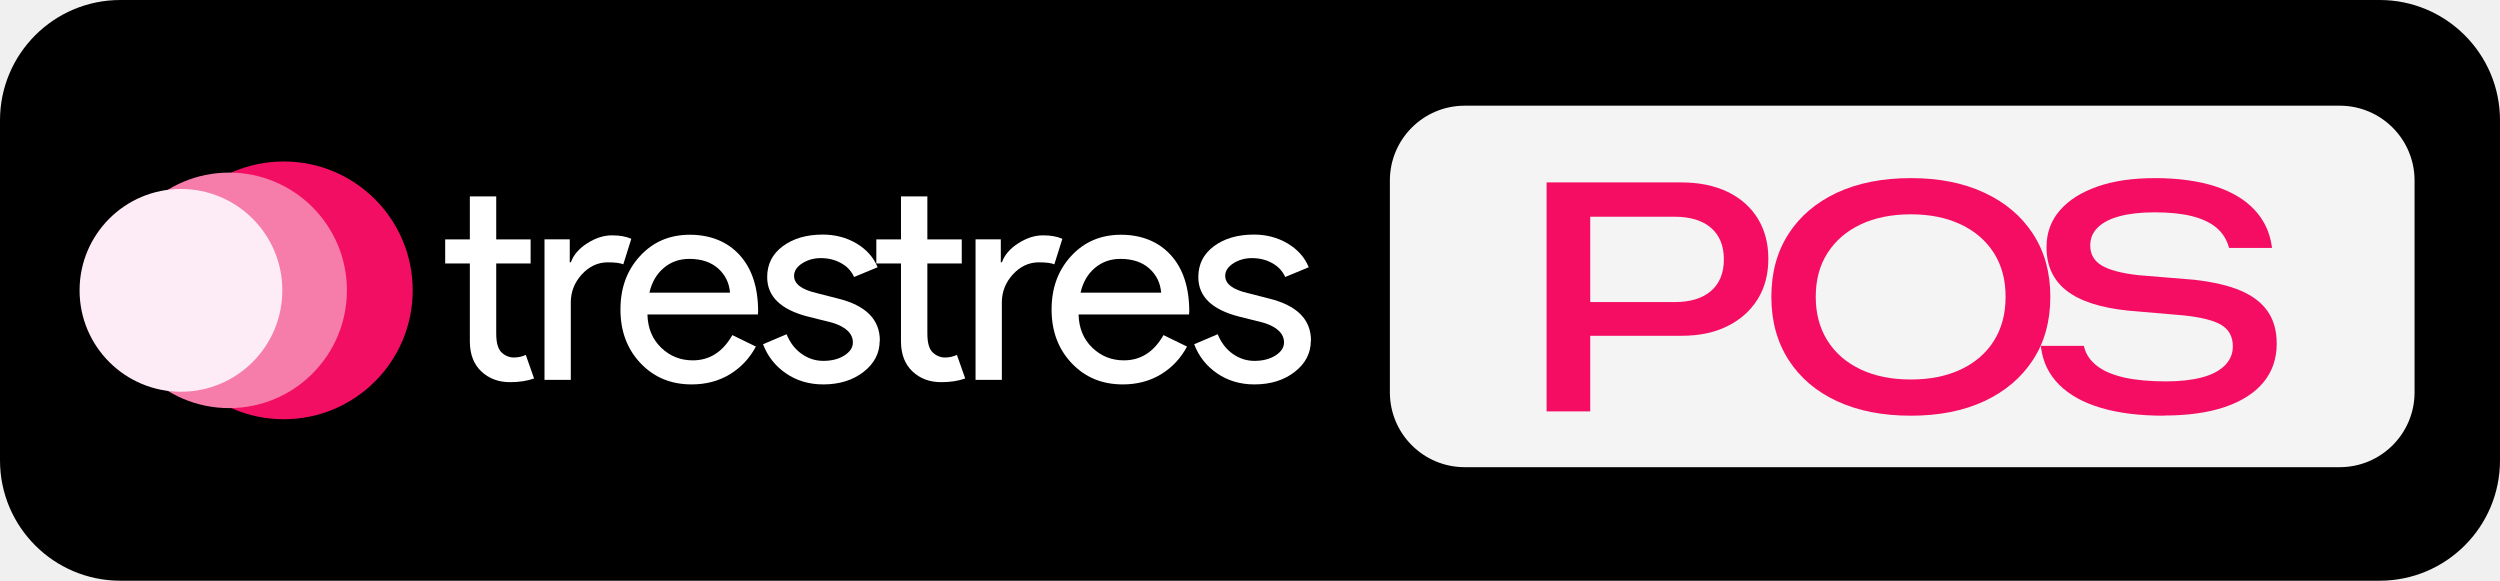
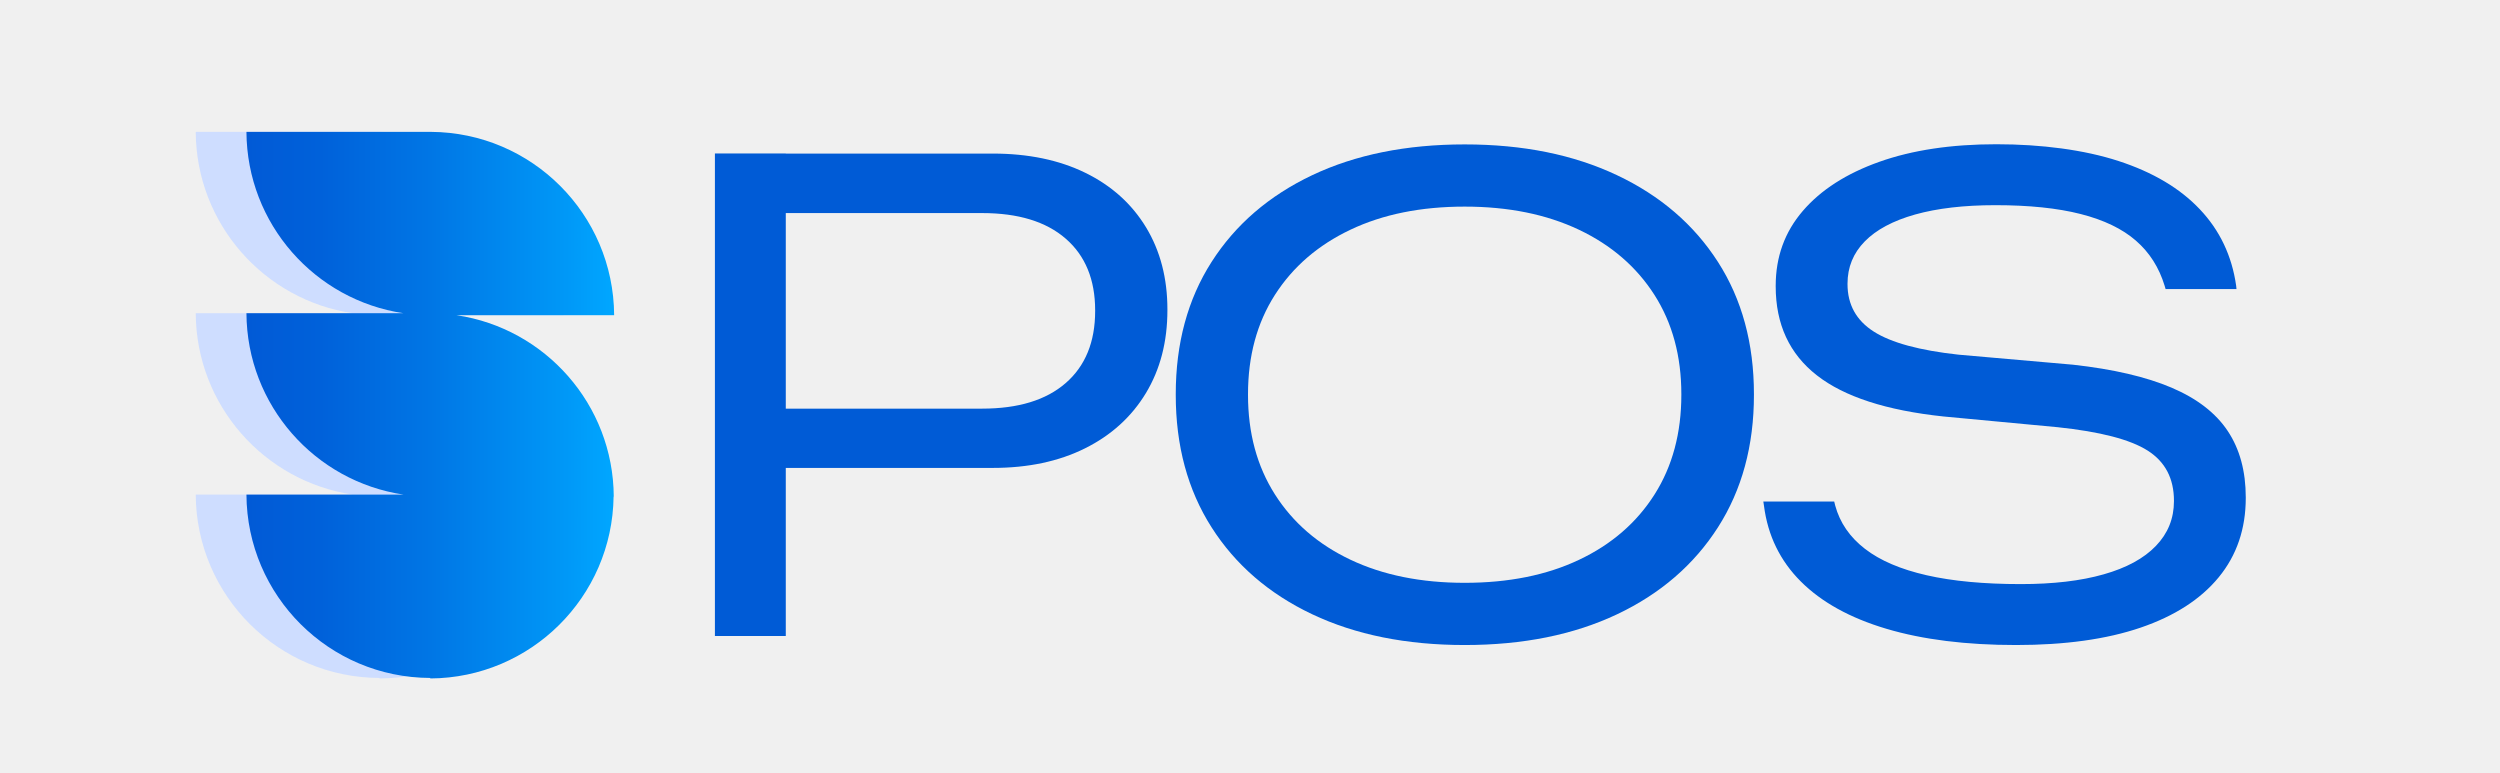
- <svg xmlns="http://www.w3.org/2000/svg" id="Capa_1" version="1.1" viewBox="0 0 289.99 67.36">
+ <svg xmlns="http://www.w3.org/2000/svg" id="Capa_1" version="1.1" viewBox="0 0 452.54 139.89">
  <defs>
    <style>
      .st0 {
-         fill: #f4f4f4;
+         fill: #ceddff;
      }

      .st1 {
-         fill: #fff;
+         fill: url(#Degradado_sin_nombre_262);
      }

      .st2 {
-         fill: #f20f63;
-       }
- 
-       .st3 {
-         fill: #f40d63;
-       }
- 
-       .st4 {
-         fill: #f67ca9;
-       }
- 
-       .st5 {
-         fill: #fdebf6;
+         fill: #005bd6;
      }
    </style>
+     <linearGradient id="Degradado_sin_nombre_262" data-name="Degradado sin nombre 262" x1="44.61" y1="73.34" x2="111.17" y2="73.34" gradientUnits="userSpaceOnUse">
+       <stop offset="0" stop-color="#015ad6" />
+       <stop offset=".2" stop-color="#0061da" />
+       <stop offset=".5" stop-color="#0076e5" />
+       <stop offset=".87" stop-color="#0098f7" />
+       <stop offset="1" stop-color="#00a7ff" />
+     </linearGradient>
  </defs>
-   <rect width="289.99" height="67.36" rx="13.96" ry="13.96" />
  <g>
-     <g>
-       <path class="st1" d="M59.16,44.33c-1.33,0-2.43-.41-3.31-1.23-.88-.82-1.33-1.96-1.35-3.43v-9.11h-2.86v-2.79h2.86v-4.99h3.06v4.99h3.99v2.79h-3.99v8.12c0,1.09.21,1.82.63,2.21.42.39.9.58,1.43.58.24,0,.48-.03.72-.08.23-.06.45-.13.65-.22l.96,2.73c-.8.29-1.73.43-2.79.43Z" />
-       <path class="st1" d="M66.22,44.06h-3.06v-16.3h2.93v2.66h.13c.31-.86.95-1.6,1.91-2.21.96-.61,1.91-.91,2.84-.91s1.64.13,2.26.4l-.93,2.96c-.38-.16-.98-.23-1.8-.23-1.15,0-2.16.47-3.01,1.4-.85.93-1.28,2.02-1.28,3.26v8.98Z" />
-       <path class="st1" d="M80.22,44.59c-2.39,0-4.37-.82-5.92-2.46-1.55-1.64-2.33-3.71-2.33-6.22s.75-4.55,2.26-6.2c1.51-1.65,3.44-2.48,5.79-2.48s4.34.78,5.77,2.35,2.15,3.75,2.15,6.57l-.03.33h-12.81c.04,1.6.58,2.88,1.6,3.86,1.02.98,2.24,1.46,3.66,1.46,1.95,0,3.48-.98,4.59-2.93l2.73,1.33c-.73,1.37-1.75,2.45-3.04,3.23-1.3.78-2.77,1.16-4.41,1.16ZM75.33,33.95h9.35c-.09-1.13-.55-2.07-1.38-2.81-.83-.74-1.95-1.11-3.34-1.11-1.15,0-2.15.35-2.98,1.06-.83.71-1.38,1.66-1.65,2.86Z" />
-       <path class="st1" d="M102.04,39.54c0,1.42-.62,2.62-1.86,3.59s-2.81,1.46-4.69,1.46c-1.64,0-3.08-.43-4.32-1.28-1.24-.85-2.13-1.98-2.66-3.38l2.73-1.16c.4.98.98,1.74,1.75,2.28.77.54,1.6.81,2.51.81.98,0,1.79-.21,2.45-.63.65-.42.98-.92.98-1.5,0-1.04-.8-1.81-2.39-2.3l-2.79-.7c-3.17-.8-4.76-2.33-4.76-4.59,0-1.49.6-2.68,1.81-3.58s2.76-1.35,4.64-1.35c1.44,0,2.74.34,3.91,1.03,1.16.69,1.98,1.61,2.45,2.76l-2.73,1.13c-.31-.69-.82-1.23-1.51-1.61-.7-.39-1.48-.58-2.35-.58-.8,0-1.51.2-2.15.6-.63.4-.95.89-.95,1.46,0,.93.88,1.6,2.63,2l2.46.63c3.24.8,4.86,2.43,4.86,4.89Z" />
-     </g>
-     <g>
-       <path class="st1" d="M109.17,44.33c-1.33,0-2.43-.41-3.31-1.23-.88-.82-1.33-1.96-1.35-3.43v-9.11h-2.86v-2.79h2.86v-4.99h3.06v4.99h3.99v2.79h-3.99v8.12c0,1.09.21,1.82.63,2.21.42.39.9.58,1.43.58.24,0,.48-.03.72-.08.23-.06.45-.13.65-.22l.96,2.73c-.8.29-1.73.43-2.79.43Z" />
-       <path class="st1" d="M116.22,44.06h-3.06v-16.3h2.93v2.66h.13c.31-.86.95-1.6,1.91-2.21.96-.61,1.91-.91,2.84-.91s1.64.13,2.26.4l-.93,2.96c-.38-.16-.98-.23-1.8-.23-1.15,0-2.16.47-3.01,1.4-.85.93-1.28,2.02-1.28,3.26v8.98Z" />
-       <path class="st1" d="M130.23,44.59c-2.39,0-4.37-.82-5.92-2.46-1.55-1.64-2.33-3.71-2.33-6.22s.75-4.55,2.26-6.2c1.51-1.65,3.44-2.48,5.79-2.48s4.34.78,5.77,2.35,2.15,3.75,2.15,6.57l-.03.33h-12.81c.04,1.6.58,2.88,1.6,3.86,1.02.98,2.24,1.46,3.66,1.46,1.95,0,3.48-.98,4.59-2.93l2.73,1.33c-.73,1.37-1.75,2.45-3.04,3.23-1.3.78-2.77,1.16-4.41,1.16ZM125.34,33.95h9.35c-.09-1.13-.55-2.07-1.38-2.81-.83-.74-1.95-1.11-3.34-1.11-1.15,0-2.15.35-2.98,1.06-.83.71-1.38,1.66-1.65,2.86Z" />
-       <path class="st1" d="M152.05,39.54c0,1.42-.62,2.62-1.86,3.59s-2.81,1.46-4.69,1.46c-1.64,0-3.08-.43-4.32-1.28-1.24-.85-2.13-1.98-2.66-3.38l2.73-1.16c.4.98.98,1.74,1.75,2.28.77.54,1.6.81,2.51.81.98,0,1.79-.21,2.45-.63.65-.42.98-.92.98-1.5,0-1.04-.8-1.81-2.39-2.3l-2.79-.7c-3.17-.8-4.76-2.33-4.76-4.59,0-1.49.6-2.68,1.81-3.58s2.76-1.35,4.64-1.35c1.44,0,2.74.34,3.91,1.03,1.16.69,1.98,1.61,2.45,2.76l-2.73,1.13c-.31-.69-.82-1.23-1.51-1.61-.7-.39-1.48-.58-2.35-.58-.8,0-1.51.2-2.15.6-.63.4-.95.89-.95,1.46,0,.93.88,1.6,2.63,2l2.46.63c3.24.8,4.86,2.43,4.86,4.89Z" />
-     </g>
+     <path class="st2" d="M129.41,115.13V27.78h12.83v87.35h-12.83ZM135.89,84.68v-10.71h41.89c6.54,0,11.58-1.54,15.13-4.63,3.55-3.09,5.33-7.44,5.33-13.04v-.12c0-5.57-1.78-9.9-5.33-12.98-3.55-3.09-8.6-4.63-15.13-4.63h-41.89v-10.77h43.83c6.42,0,11.99,1.16,16.74,3.48,4.74,2.32,8.4,5.61,10.99,9.87,2.58,4.26,3.87,9.21,3.87,14.86v.12c0,5.73-1.3,10.74-3.9,15.04-2.6,4.3-6.28,7.63-11.02,9.99-4.74,2.36-10.3,3.54-16.68,3.54h-43.83Z" />
+     <path class="st2" d="M265.13,116.76c-10.57,0-19.77-1.86-27.6-5.57-7.83-3.71-13.9-8.96-18.22-15.74-4.32-6.78-6.48-14.77-6.48-23.97v-.12c0-9.2,2.16-17.18,6.48-23.94,4.32-6.76,10.39-11.99,18.22-15.71,7.83-3.71,17.03-5.57,27.6-5.57s19.72,1.86,27.57,5.57c7.85,3.71,13.94,8.95,18.28,15.71,4.34,6.76,6.51,14.74,6.51,23.94v.12c0,9.2-2.17,17.19-6.51,23.97-4.34,6.78-10.42,12.03-18.25,15.74-7.83,3.71-17.03,5.57-27.6,5.57ZM265.13,105.5c7.95,0,14.86-1.39,20.73-4.18,5.87-2.78,10.42-6.73,13.65-11.83,3.23-5.1,4.84-11.11,4.84-18.01v-.12c0-6.9-1.62-12.89-4.87-17.98-3.25-5.08-7.81-9.02-13.68-11.8-5.87-2.78-12.76-4.18-20.67-4.18s-14.8,1.39-20.67,4.18c-5.87,2.78-10.43,6.72-13.68,11.8-3.25,5.08-4.87,11.08-4.87,17.98v.12c0,6.9,1.62,12.9,4.87,18.01,3.25,5.11,7.81,9.05,13.68,11.83,5.87,2.78,12.76,4.18,20.67,4.18Z" />
+     <path class="st2" d="M364.96,116.76c-9.08,0-16.91-.98-23.49-2.94-6.58-1.96-11.74-4.81-15.5-8.57-3.75-3.75-5.97-8.31-6.66-13.68l-.12-.79h12.83l.18.73c.85,3.11,2.64,5.72,5.39,7.84,2.74,2.12,6.47,3.71,11.17,4.78,4.7,1.07,10.38,1.6,17.04,1.6,5.85,0,10.84-.58,14.98-1.76,4.14-1.17,7.29-2.88,9.47-5.15,2.18-2.26,3.27-4.96,3.27-8.11v-.06c0-4.03-1.58-7.06-4.75-9.08-3.17-2.02-8.61-3.43-16.31-4.24l-20.64-1.94c-10.33-1.09-17.98-3.57-22.94-7.45-4.96-3.87-7.45-9.24-7.45-16.1v-.12c0-5.21,1.63-9.72,4.9-13.53,3.27-3.81,7.89-6.78,13.86-8.9,5.97-2.12,13.03-3.18,21.19-3.18s15.88,1.01,22.09,3.03c6.21,2.02,11.13,4.93,14.74,8.75,3.61,3.81,5.8,8.42,6.57,13.83l.06.61h-12.83l-.18-.61c-1.01-3.31-2.74-6.03-5.21-8.17-2.46-2.14-5.79-3.74-9.99-4.81-4.2-1.07-9.34-1.6-15.44-1.6-5.69,0-10.53.57-14.53,1.69-4,1.13-7.03,2.75-9.11,4.87-2.08,2.12-3.12,4.67-3.12,7.66v.06c0,3.71,1.58,6.58,4.75,8.6,3.17,2.02,8.28,3.41,15.34,4.18l20.76,1.82c7.26.81,13.2,2.19,17.8,4.15,4.6,1.96,7.99,4.57,10.17,7.84,2.18,3.27,3.27,7.28,3.27,12.05v.06c0,5.61-1.63,10.4-4.9,14.38-3.27,3.98-7.98,7.01-14.13,9.11-6.15,2.1-13.67,3.15-22.55,3.15Z" />
  </g>
-   <rect class="st0" x="161.22" y="12.27" width="118.86" height="41.93" rx="8.68" ry="8.68" transform="translate(441.3 66.46) rotate(180)" />
-   <g>
-     <circle class="st2" cx="32.92" cy="33.68" r="14.95" />
-     <circle class="st4" cx="26.58" cy="33.68" r="13.66" />
-     <circle class="st5" cx="20.99" cy="33.68" r="11.76" />
-   </g>
-   <g>
-     <path class="st3" d="M179.4,47.72v-26.56h5.06v26.56h-5.06ZM181.93,38.96v-3.92h12.31c1.83,0,3.24-.43,4.23-1.29.99-.86,1.49-2.07,1.49-3.64v-.04c0-1.57-.5-2.79-1.49-3.64-.99-.86-2.41-1.29-4.23-1.29h-12.31v-3.98h13.12c2.05,0,3.83.37,5.34,1.09,1.51.73,2.68,1.76,3.5,3.09.82,1.33,1.23,2.88,1.23,4.65v.04c0,1.79-.41,3.35-1.24,4.68-.83,1.33-1.99,2.37-3.5,3.12-1.5.75-3.28,1.12-5.33,1.12h-13.12Z" />
-     <path class="st3" d="M221.65,48.22c-3.28,0-6.13-.56-8.55-1.68-2.42-1.12-4.3-2.72-5.63-4.79-1.33-2.07-2-4.5-2-7.3v-.04c0-2.8.67-5.23,2-7.29,1.33-2.06,3.21-3.65,5.63-4.78,2.42-1.12,5.27-1.68,8.55-1.68s6.09.56,8.52,1.69,4.31,2.72,5.65,4.78c1.34,2.06,2.01,4.48,2.01,7.28v.04c0,2.8-.67,5.23-2.01,7.29-1.34,2.06-3.22,3.66-5.64,4.79-2.42,1.13-5.27,1.69-8.53,1.69ZM221.65,44.02c2.22,0,4.16-.39,5.81-1.17s2.93-1.89,3.83-3.32c.9-1.44,1.35-3.13,1.35-5.08v-.04c0-1.95-.45-3.64-1.36-5.07s-2.19-2.53-3.84-3.31-3.58-1.17-5.79-1.17-4.17.39-5.82,1.17-2.92,1.88-3.84,3.31c-.92,1.43-1.37,3.12-1.37,5.07v.04c0,1.95.46,3.64,1.37,5.08.91,1.44,2.19,2.54,3.84,3.32s3.58,1.17,5.82,1.17Z" />
-     <path class="st3" d="M251.03,48.22c-2.83,0-5.28-.3-7.33-.91-2.05-.61-3.66-1.5-4.84-2.68s-1.88-2.6-2.1-4.27l-.04-.24h5.01l.04.2c.23.85.74,1.56,1.51,2.15.77.59,1.83,1.03,3.16,1.33,1.33.29,2.94.44,4.81.44,1.64,0,3.04-.16,4.2-.47,1.15-.31,2.03-.78,2.64-1.4.61-.62.91-1.35.91-2.18v-.02c0-1.09-.43-1.91-1.29-2.45-.86-.54-2.35-.92-4.47-1.14l-6.39-.55c-3.2-.33-5.58-1.1-7.13-2.31-1.55-1.21-2.33-2.88-2.33-5.02v-.04c0-1.64.51-3.06,1.54-4.25s2.48-2.11,4.36-2.77c1.88-.66,4.11-.98,6.69-.98s4.96.31,6.9.93c1.94.62,3.47,1.52,4.59,2.7,1.12,1.18,1.81,2.6,2.05,4.27l.02.2h-4.97l-.06-.17c-.26-.88-.74-1.62-1.44-2.2-.7-.58-1.64-1.02-2.82-1.32-1.18-.29-2.61-.44-4.31-.44-1.6,0-2.95.15-4.07.45-1.12.3-1.96.74-2.54,1.31-.58.57-.87,1.26-.87,2.07v.02c0,1.01.44,1.78,1.32,2.31.88.53,2.3.91,4.28,1.13l6.44.53c2.21.25,4.02.67,5.42,1.27,1.41.6,2.45,1.41,3.14,2.42.69,1.01,1.03,2.25,1.03,3.71v.02c0,1.75-.52,3.25-1.55,4.49-1.03,1.24-2.52,2.19-4.46,2.85-1.95.66-4.3.99-7.08.99Z" />
-   </g>
+   <path class="st0" d="M73.48,57.06h28.51c-.1-18.29-14.9-33.09-33.19-33.19h0s-33.37,0-33.37,0c.09,16.67,12.41,30.45,28.44,32.83h-28.44c.09,16.67,12.41,30.45,28.44,32.83h-28.44c.1,18.32,14.95,33.14,33.28,33.19v.09c18.2-.1,32.94-14.76,33.18-32.92h.03c-.09-16.67-12.41-30.45-28.44-32.83Z" />
+   <path class="st1" d="M82.66,57.06h28.51c-.1-18.29-14.9-33.09-33.19-33.19h0s-33.37,0-33.37,0c.09,16.67,12.41,30.45,28.44,32.83h-28.44c.09,16.67,12.41,30.45,28.44,32.83h-28.44c.1,18.32,14.95,33.14,33.28,33.19v.09c18.2-.1,32.94-14.76,33.18-32.92h.03c-.09-16.67-12.41-30.45-28.44-32.83Z" />
</svg>
